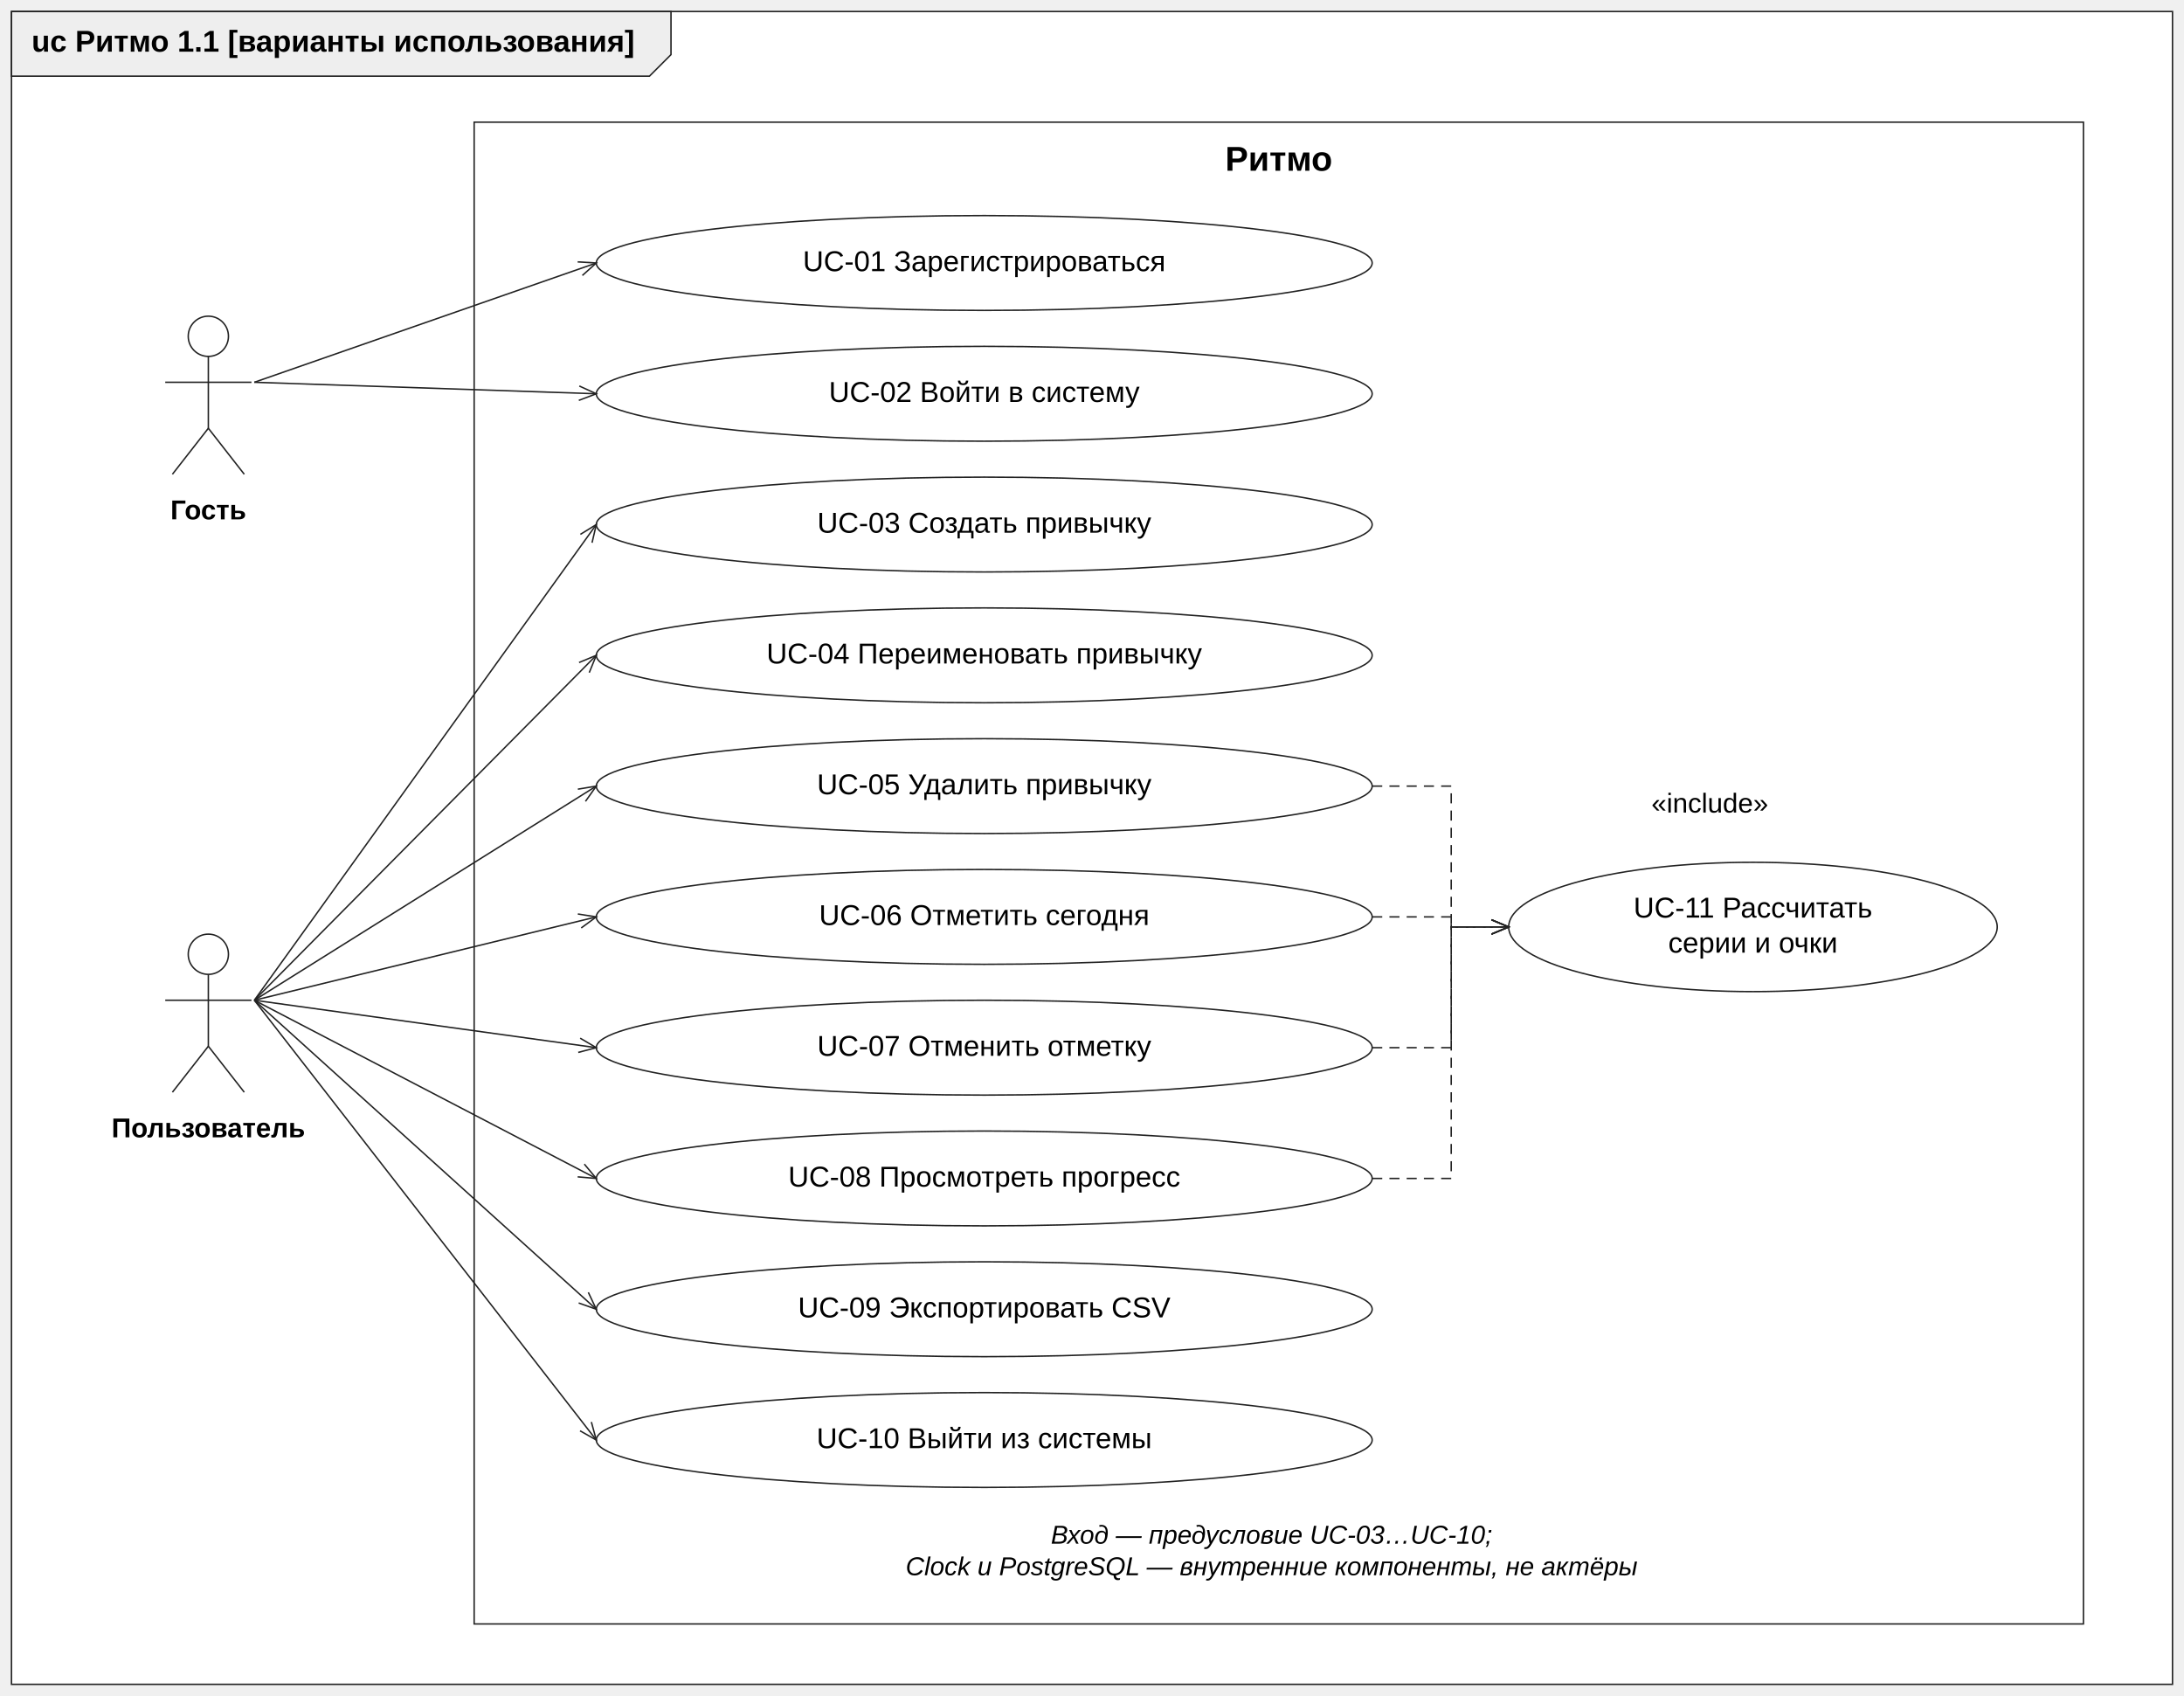
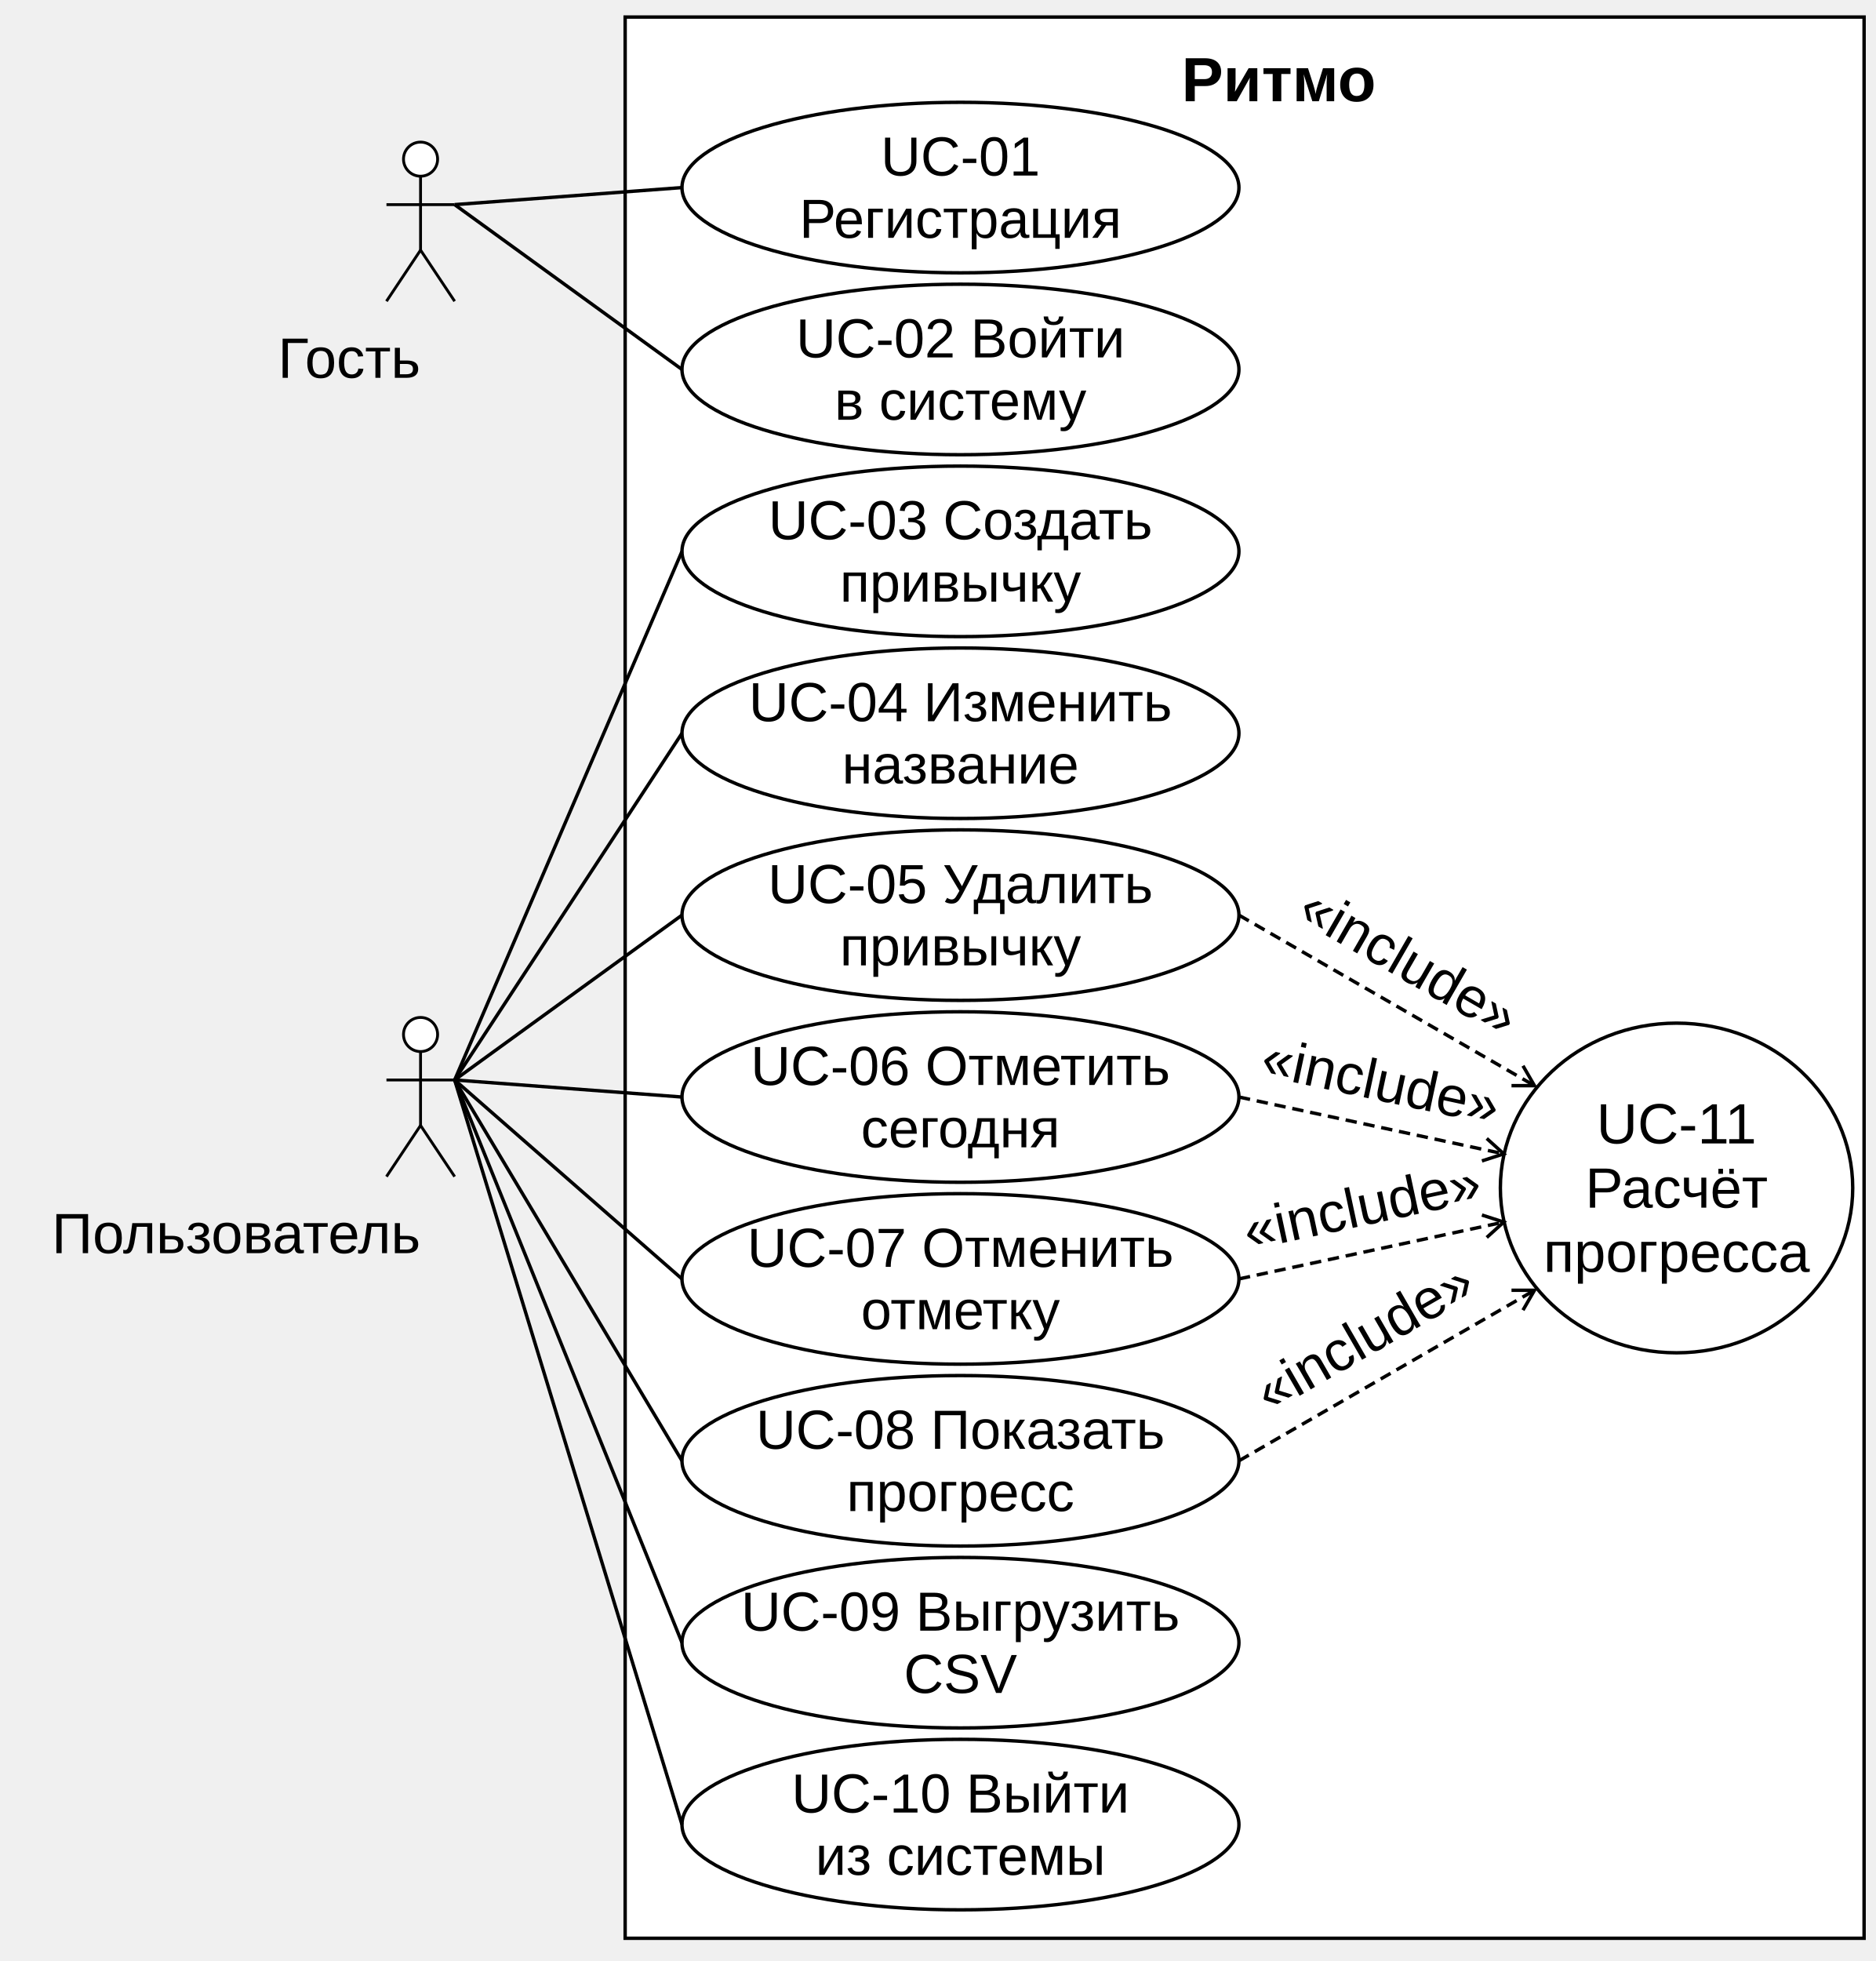
- <svg xmlns="http://www.w3.org/2000/svg" width="1520" height="1180" viewBox="0 0 1520 1180">
-   <rect x="8" y="8" width="1504" height="1164" rx="0" fill="white" stroke="#222" />
-   <polygon points="8,8 467,8 467,38 452,53 8,53" fill="#eeeeee" stroke="#222" />
-   <text x="22" y="30.0" font-family="Arial" font-size="21" text-anchor="start" dominant-baseline="middle" font-weight="bold" font-style="normal">uc  Ритмо 1.1  [варианты использования]</text>
-   <rect x="330" y="85" width="1120" height="1045" rx="0" fill="white" stroke="#222" />
-   <text x="890" y="112.0" font-family="Arial" font-size="24" text-anchor="middle" dominant-baseline="middle" font-weight="bold" font-style="normal">Ритмо</text>
-   <ellipse cx="145.0" cy="234.0" rx="14.0" ry="14.0" fill="white" stroke="#222" />
-   <polyline points="145,248 145,298" fill="none" stroke="#222" />
-   <polyline points="115,266 175,266" fill="none" stroke="#222" />
-   <polyline points="120,330 145,298 170,330" fill="none" stroke="#222" />
-   <text x="145" y="356.0" font-family="Arial" font-size="19" text-anchor="middle" dominant-baseline="middle" font-weight="bold" font-style="normal">Гость</text>
-   <ellipse cx="145.0" cy="664.0" rx="14.0" ry="14.0" fill="white" stroke="#222" />
-   <polyline points="145,678 145,728" fill="none" stroke="#222" />
-   <polyline points="115,696 175,696" fill="none" stroke="#222" />
-   <polyline points="120,760 145,728 170,760" fill="none" stroke="#222" />
-   <text x="145" y="786.0" font-family="Arial" font-size="19" text-anchor="middle" dominant-baseline="middle" font-weight="bold" font-style="normal">Пользователь</text>
-   <ellipse cx="685.0" cy="183.0" rx="270.0" ry="33.0" fill="white" stroke="#222" />
-   <text x="685" y="183.0" font-family="Arial" font-size="20" text-anchor="middle" dominant-baseline="middle" font-weight="normal" font-style="normal">UC-01  Зарегистрироваться</text>
-   <polyline points="177,266 415,183" fill="none" stroke="#222" />
-   <polyline points="402.023,182.23 415,183 405.316,191.673" fill="none" stroke="#222" />
-   <ellipse cx="685.0" cy="274.0" rx="270.0" ry="33.0" fill="white" stroke="#222" />
-   <text x="685" y="274.0" font-family="Arial" font-size="20" text-anchor="middle" dominant-baseline="middle" font-weight="normal" font-style="normal">UC-02  Войти в систему</text>
-   <polyline points="177,266 415,274" fill="none" stroke="#222" />
-   <polyline points="403.175,268.6 415,274 402.839,278.594" fill="none" stroke="#222" />
-   <ellipse cx="685.0" cy="365.0" rx="270.0" ry="33.0" fill="white" stroke="#222" />
-   <text x="685" y="365.0" font-family="Arial" font-size="20" text-anchor="middle" dominant-baseline="middle" font-weight="normal" font-style="normal">UC-03  Создать привычку</text>
-   <polyline points="177,696 415,365" fill="none" stroke="#222" />
-   <polyline points="403.935,371.824 415,365 412.054,377.662" fill="none" stroke="#222" />
-   <ellipse cx="685.0" cy="456.0" rx="270.0" ry="33.0" fill="white" stroke="#222" />
-   <text x="685" y="456.0" font-family="Arial" font-size="20" text-anchor="middle" dominant-baseline="middle" font-weight="normal" font-style="normal">UC-04  Переименовать привычку</text>
-   <polyline points="177,696 415,456" fill="none" stroke="#222" />
-   <polyline points="403.0,461.0 415,456 410.101,468.041" fill="none" stroke="#222" />
-   <ellipse cx="685.0" cy="547.0" rx="270.0" ry="33.0" fill="white" stroke="#222" />
-   <text x="685" y="547.0" font-family="Arial" font-size="20" text-anchor="middle" dominant-baseline="middle" font-weight="normal" font-style="normal">UC-05  Удалить привычку</text>
-   <polyline points="177,696 415,547" fill="none" stroke="#222" />
-   <polyline points="402.176,549.13 415,547 407.482,557.606" fill="none" stroke="#222" />
-   <ellipse cx="685.0" cy="638.0" rx="270.0" ry="33.0" fill="white" stroke="#222" />
-   <text x="685" y="638.0" font-family="Arial" font-size="20" text-anchor="middle" dominant-baseline="middle" font-weight="normal" font-style="normal">UC-06  Отметить сегодня</text>
-   <polyline points="177,696 415,638" fill="none" stroke="#222" />
-   <polyline points="402.157,635.983 415,638 404.525,645.699" fill="none" stroke="#222" />
-   <ellipse cx="685.0" cy="729.0" rx="270.0" ry="33.0" fill="white" stroke="#222" />
-   <text x="685" y="729.0" font-family="Arial" font-size="20" text-anchor="middle" dominant-baseline="middle" font-weight="normal" font-style="normal">UC-07  Отменить отметку</text>
-   <polyline points="177,696 415,729" fill="none" stroke="#222" />
-   <polyline points="403.8,722.399 415,729 402.427,732.305" fill="none" stroke="#222" />
-   <ellipse cx="685.0" cy="820.0" rx="270.0" ry="33.0" fill="white" stroke="#222" />
-   <text x="685" y="820.0" font-family="Arial" font-size="20" text-anchor="middle" dominant-baseline="middle" font-weight="normal" font-style="normal">UC-08  Просмотреть прогресс</text>
-   <polyline points="177,696 415,820" fill="none" stroke="#222" />
-   <polyline points="406.668,810.021 415,820 402.048,818.89" fill="none" stroke="#222" />
-   <ellipse cx="685.0" cy="911.0" rx="270.0" ry="33.0" fill="white" stroke="#222" />
-   <text x="685" y="911.0" font-family="Arial" font-size="20" text-anchor="middle" dominant-baseline="middle" font-weight="normal" font-style="normal">UC-09  Экспортировать CSV</text>
-   <polyline points="177,696 415,911" fill="none" stroke="#222" />
-   <polyline points="409.447,899.246 415,911 402.744,906.666" fill="none" stroke="#222" />
-   <ellipse cx="685.0" cy="1002.0" rx="270.0" ry="33.0" fill="white" stroke="#222" />
-   <text x="685" y="1002.0" font-family="Arial" font-size="20" text-anchor="middle" dominant-baseline="middle" font-weight="normal" font-style="normal">UC-10  Выйти из системы</text>
-   <polyline points="177,696 415,1002" fill="none" stroke="#222" />
-   <polyline points="411.579,989.458 415,1002 403.686,995.597" fill="none" stroke="#222" />
-   <ellipse cx="1220.0" cy="645.0" rx="170.0" ry="45.0" fill="white" stroke="#222" />
-   <text x="1220" y="632.8" font-family="Arial" font-size="20" text-anchor="middle" dominant-baseline="middle" font-weight="normal" font-style="normal">UC-11  Рассчитать</text>
-   <text x="1220" y="657.2" font-family="Arial" font-size="20" text-anchor="middle" dominant-baseline="middle" font-weight="normal" font-style="normal">серии и очки</text>
-   <polyline points="955,547 1010,547 1010,645 1050,645" fill="none" stroke="#222" stroke-dasharray="7 5" />
-   <polyline points="1038.0,640.0 1050,645 1038.0,650.0" fill="none" stroke="#222" />
-   <polyline points="955,638 1010,638 1010,645 1050,645" fill="none" stroke="#222" stroke-dasharray="7 5" />
-   <polyline points="1038.0,640.0 1050,645 1038.0,650.0" fill="none" stroke="#222" />
-   <polyline points="955,729 1010,729 1010,645 1050,645" fill="none" stroke="#222" stroke-dasharray="7 5" />
-   <polyline points="1038.0,640.0 1050,645 1038.0,650.0" fill="none" stroke="#222" />
-   <polyline points="955,820 1010,820 1010,645 1050,645" fill="none" stroke="#222" stroke-dasharray="7 5" />
-   <polyline points="1038.0,640.0 1050,645 1038.0,650.0" fill="none" stroke="#222" />
-   <text x="1190" y="560.0" font-family="Arial" font-size="19" text-anchor="middle" dominant-baseline="middle" font-weight="normal" font-style="normal">«include»</text>
-   <text x="885" y="1069.02" font-family="Arial" font-size="18" text-anchor="middle" dominant-baseline="middle" font-weight="normal" font-style="italic">Вход — предусловие UC-03…UC-10;</text>
-   <text x="885" y="1090.98" font-family="Arial" font-size="18" text-anchor="middle" dominant-baseline="middle" font-weight="normal" font-style="italic">Clock и PostgreSQL — внутренние компоненты, не актёры</text>
+ <svg xmlns="http://www.w3.org/2000/svg" width="330mm" height="345mm" viewBox="0 0 330 345">
+   <rect x="110" y="3" width="218" height="338" rx="0" stroke="black" stroke-width="0.6" fill="white" />
+   <text x="225" y="14.0" font-family="Arial" font-size="11" text-anchor="middle" dominant-baseline="central" font-weight="bold">Ритмо</text>
+   <ellipse cx="74.0" cy="28.0" rx="3.0" ry="3.0" stroke="black" stroke-width="0.5" fill="white" />
+   <polyline points="74,31 74,44" fill="none" stroke="black" stroke-width="0.5" />
+   <polyline points="68,36 80,36" fill="none" stroke="black" stroke-width="0.5" />
+   <polyline points="68,53 74,44 80,53" fill="none" stroke="black" stroke-width="0.5" />
+   <text x="74" y="63.0" font-family="Arial" font-size="10" text-anchor="end" dominant-baseline="central">Гость</text>
+   <ellipse cx="74.0" cy="182.0" rx="3.0" ry="3.0" stroke="black" stroke-width="0.5" fill="white" />
+   <polyline points="74,185 74,198" fill="none" stroke="black" stroke-width="0.5" />
+   <polyline points="68,190 80,190" fill="none" stroke="black" stroke-width="0.5" />
+   <polyline points="68,207 74,198 80,207" fill="none" stroke="black" stroke-width="0.5" />
+   <text x="74" y="217.0" font-family="Arial" font-size="10" text-anchor="end" dominant-baseline="central">Пользователь</text>
+   <ellipse cx="169.0" cy="33.0" rx="49.0" ry="15.0" stroke="black" stroke-width="0.6" fill="white" />
+   <text x="169" y="27.52" font-family="Arial" font-size="9.7" text-anchor="middle" dominant-baseline="central">UC-01</text>
+   <text x="169" y="38.48" font-family="Arial" font-size="9.7" text-anchor="middle" dominant-baseline="central">Регистрация</text>
+   <polyline points="80,36 120,33" fill="none" stroke="black" stroke-width="0.6" />
+   <ellipse cx="169.0" cy="65.0" rx="49.0" ry="15.0" stroke="black" stroke-width="0.6" fill="white" />
+   <text x="169" y="59.52" font-family="Arial" font-size="9.7" text-anchor="middle" dominant-baseline="central">UC-02 Войти</text>
+   <text x="169" y="70.481" font-family="Arial" font-size="9.7" text-anchor="middle" dominant-baseline="central">в систему</text>
+   <polyline points="80,36 120,65" fill="none" stroke="black" stroke-width="0.6" />
+   <ellipse cx="169.0" cy="97.0" rx="49.0" ry="15.0" stroke="black" stroke-width="0.6" fill="white" />
+   <text x="169" y="91.519" font-family="Arial" font-size="9.7" text-anchor="middle" dominant-baseline="central">UC-03 Создать</text>
+   <text x="169" y="102.481" font-family="Arial" font-size="9.7" text-anchor="middle" dominant-baseline="central">привычку</text>
+   <polyline points="80,190 120,97" fill="none" stroke="black" stroke-width="0.6" />
+   <ellipse cx="169.0" cy="129.0" rx="49.0" ry="15.0" stroke="black" stroke-width="0.6" fill="white" />
+   <text x="169" y="123.519" font-family="Arial" font-size="9.7" text-anchor="middle" dominant-baseline="central">UC-04 Изменить</text>
+   <text x="169" y="134.481" font-family="Arial" font-size="9.7" text-anchor="middle" dominant-baseline="central">название</text>
+   <polyline points="80,190 120,129" fill="none" stroke="black" stroke-width="0.6" />
+   <ellipse cx="169.0" cy="161.0" rx="49.0" ry="15.0" stroke="black" stroke-width="0.6" fill="white" />
+   <text x="169" y="155.519" font-family="Arial" font-size="9.7" text-anchor="middle" dominant-baseline="central">UC-05 Удалить</text>
+   <text x="169" y="166.481" font-family="Arial" font-size="9.7" text-anchor="middle" dominant-baseline="central">привычку</text>
+   <polyline points="80,190 120,161" fill="none" stroke="black" stroke-width="0.6" />
+   <ellipse cx="169.0" cy="193.0" rx="49.0" ry="15.0" stroke="black" stroke-width="0.6" fill="white" />
+   <text x="169" y="187.519" font-family="Arial" font-size="9.7" text-anchor="middle" dominant-baseline="central">UC-06 Отметить</text>
+   <text x="169" y="198.481" font-family="Arial" font-size="9.7" text-anchor="middle" dominant-baseline="central">сегодня</text>
+   <polyline points="80,190 120,193" fill="none" stroke="black" stroke-width="0.6" />
+   <ellipse cx="169.0" cy="225.0" rx="49.0" ry="15.0" stroke="black" stroke-width="0.6" fill="white" />
+   <text x="169" y="219.519" font-family="Arial" font-size="9.7" text-anchor="middle" dominant-baseline="central">UC-07 Отменить</text>
+   <text x="169" y="230.481" font-family="Arial" font-size="9.7" text-anchor="middle" dominant-baseline="central">отметку</text>
+   <polyline points="80,190 120,225" fill="none" stroke="black" stroke-width="0.6" />
+   <ellipse cx="169.0" cy="257.0" rx="49.0" ry="15.0" stroke="black" stroke-width="0.6" fill="white" />
+   <text x="169" y="251.519" font-family="Arial" font-size="9.7" text-anchor="middle" dominant-baseline="central">UC-08 Показать</text>
+   <text x="169" y="262.481" font-family="Arial" font-size="9.7" text-anchor="middle" dominant-baseline="central">прогресс</text>
+   <polyline points="80,190 120,257" fill="none" stroke="black" stroke-width="0.6" />
+   <ellipse cx="169.0" cy="289.0" rx="49.0" ry="15.0" stroke="black" stroke-width="0.6" fill="white" />
+   <text x="169" y="283.519" font-family="Arial" font-size="9.7" text-anchor="middle" dominant-baseline="central">UC-09 Выгрузить</text>
+   <text x="169" y="294.481" font-family="Arial" font-size="9.7" text-anchor="middle" dominant-baseline="central">CSV</text>
+   <polyline points="80,190 120,289" fill="none" stroke="black" stroke-width="0.6" />
+   <ellipse cx="169.0" cy="321.0" rx="49.0" ry="15.0" stroke="black" stroke-width="0.6" fill="white" />
+   <text x="169" y="315.519" font-family="Arial" font-size="9.7" text-anchor="middle" dominant-baseline="central">UC-10 Выйти</text>
+   <text x="169" y="326.481" font-family="Arial" font-size="9.7" text-anchor="middle" dominant-baseline="central">из системы</text>
+   <polyline points="80,190 120,321" fill="none" stroke="black" stroke-width="0.6" />
+   <ellipse cx="295.0" cy="209.0" rx="31.0" ry="29.0" stroke="black" stroke-width="0.6" fill="white" />
+   <text x="295" y="197.7" font-family="Arial" font-size="10" text-anchor="middle" dominant-baseline="central">UC-11</text>
+   <text x="295" y="209.0" font-family="Arial" font-size="10" text-anchor="middle" dominant-baseline="central">Расчёт</text>
+   <text x="295" y="220.3" font-family="Arial" font-size="10" text-anchor="middle" dominant-baseline="central">прогресса</text>
+   <polyline points="218,161 270,191" fill="none" stroke="black" stroke-width="0.6" stroke-dasharray="2 1.2" />
+   <polyline points="267.978,187.501 270,191 265.959,191.001" fill="none" stroke="black" stroke-width="0.6" />
+   <text x="247.998" y="169.071" font-family="Arial" font-size="9.9" text-anchor="middle" dominant-baseline="central" transform="rotate(29.98164,247.9978,169.0705)">«include»</text>
+   <polyline points="218,193 264.6,203" fill="none" stroke="black" stroke-width="0.6" stroke-dasharray="2 1.2" />
+   <polyline points="261.602,200.29 264.6,203 260.754,204.241" fill="none" stroke="black" stroke-width="0.6" />
+   <text x="242.979" y="190.178" font-family="Arial" font-size="9.9" text-anchor="middle" dominant-baseline="central" transform="rotate(12.11155,242.9785,190.1781)">«include»</text>
+   <polyline points="218,225 264.6,215" fill="none" stroke="black" stroke-width="0.6" stroke-dasharray="2 1.2" />
+   <polyline points="260.754,213.759 264.6,215 261.602,217.71" fill="none" stroke="black" stroke-width="0.6" />
+   <text x="239.621" y="212.178" font-family="Arial" font-size="9.9" text-anchor="middle" dominant-baseline="central" transform="rotate(-12.11155,239.6215,212.1781)">«include»</text>
+   <polyline points="218,257 270,227" fill="none" stroke="black" stroke-width="0.6" stroke-dasharray="2 1.2" />
+   <polyline points="265.959,226.999 270,227 267.978,230.499" fill="none" stroke="black" stroke-width="0.6" />
+   <text x="240.002" y="235.071" font-family="Arial" font-size="9.9" text-anchor="middle" dominant-baseline="central" transform="rotate(-29.98164,240.0022,235.0705)">«include»</text>
</svg>
